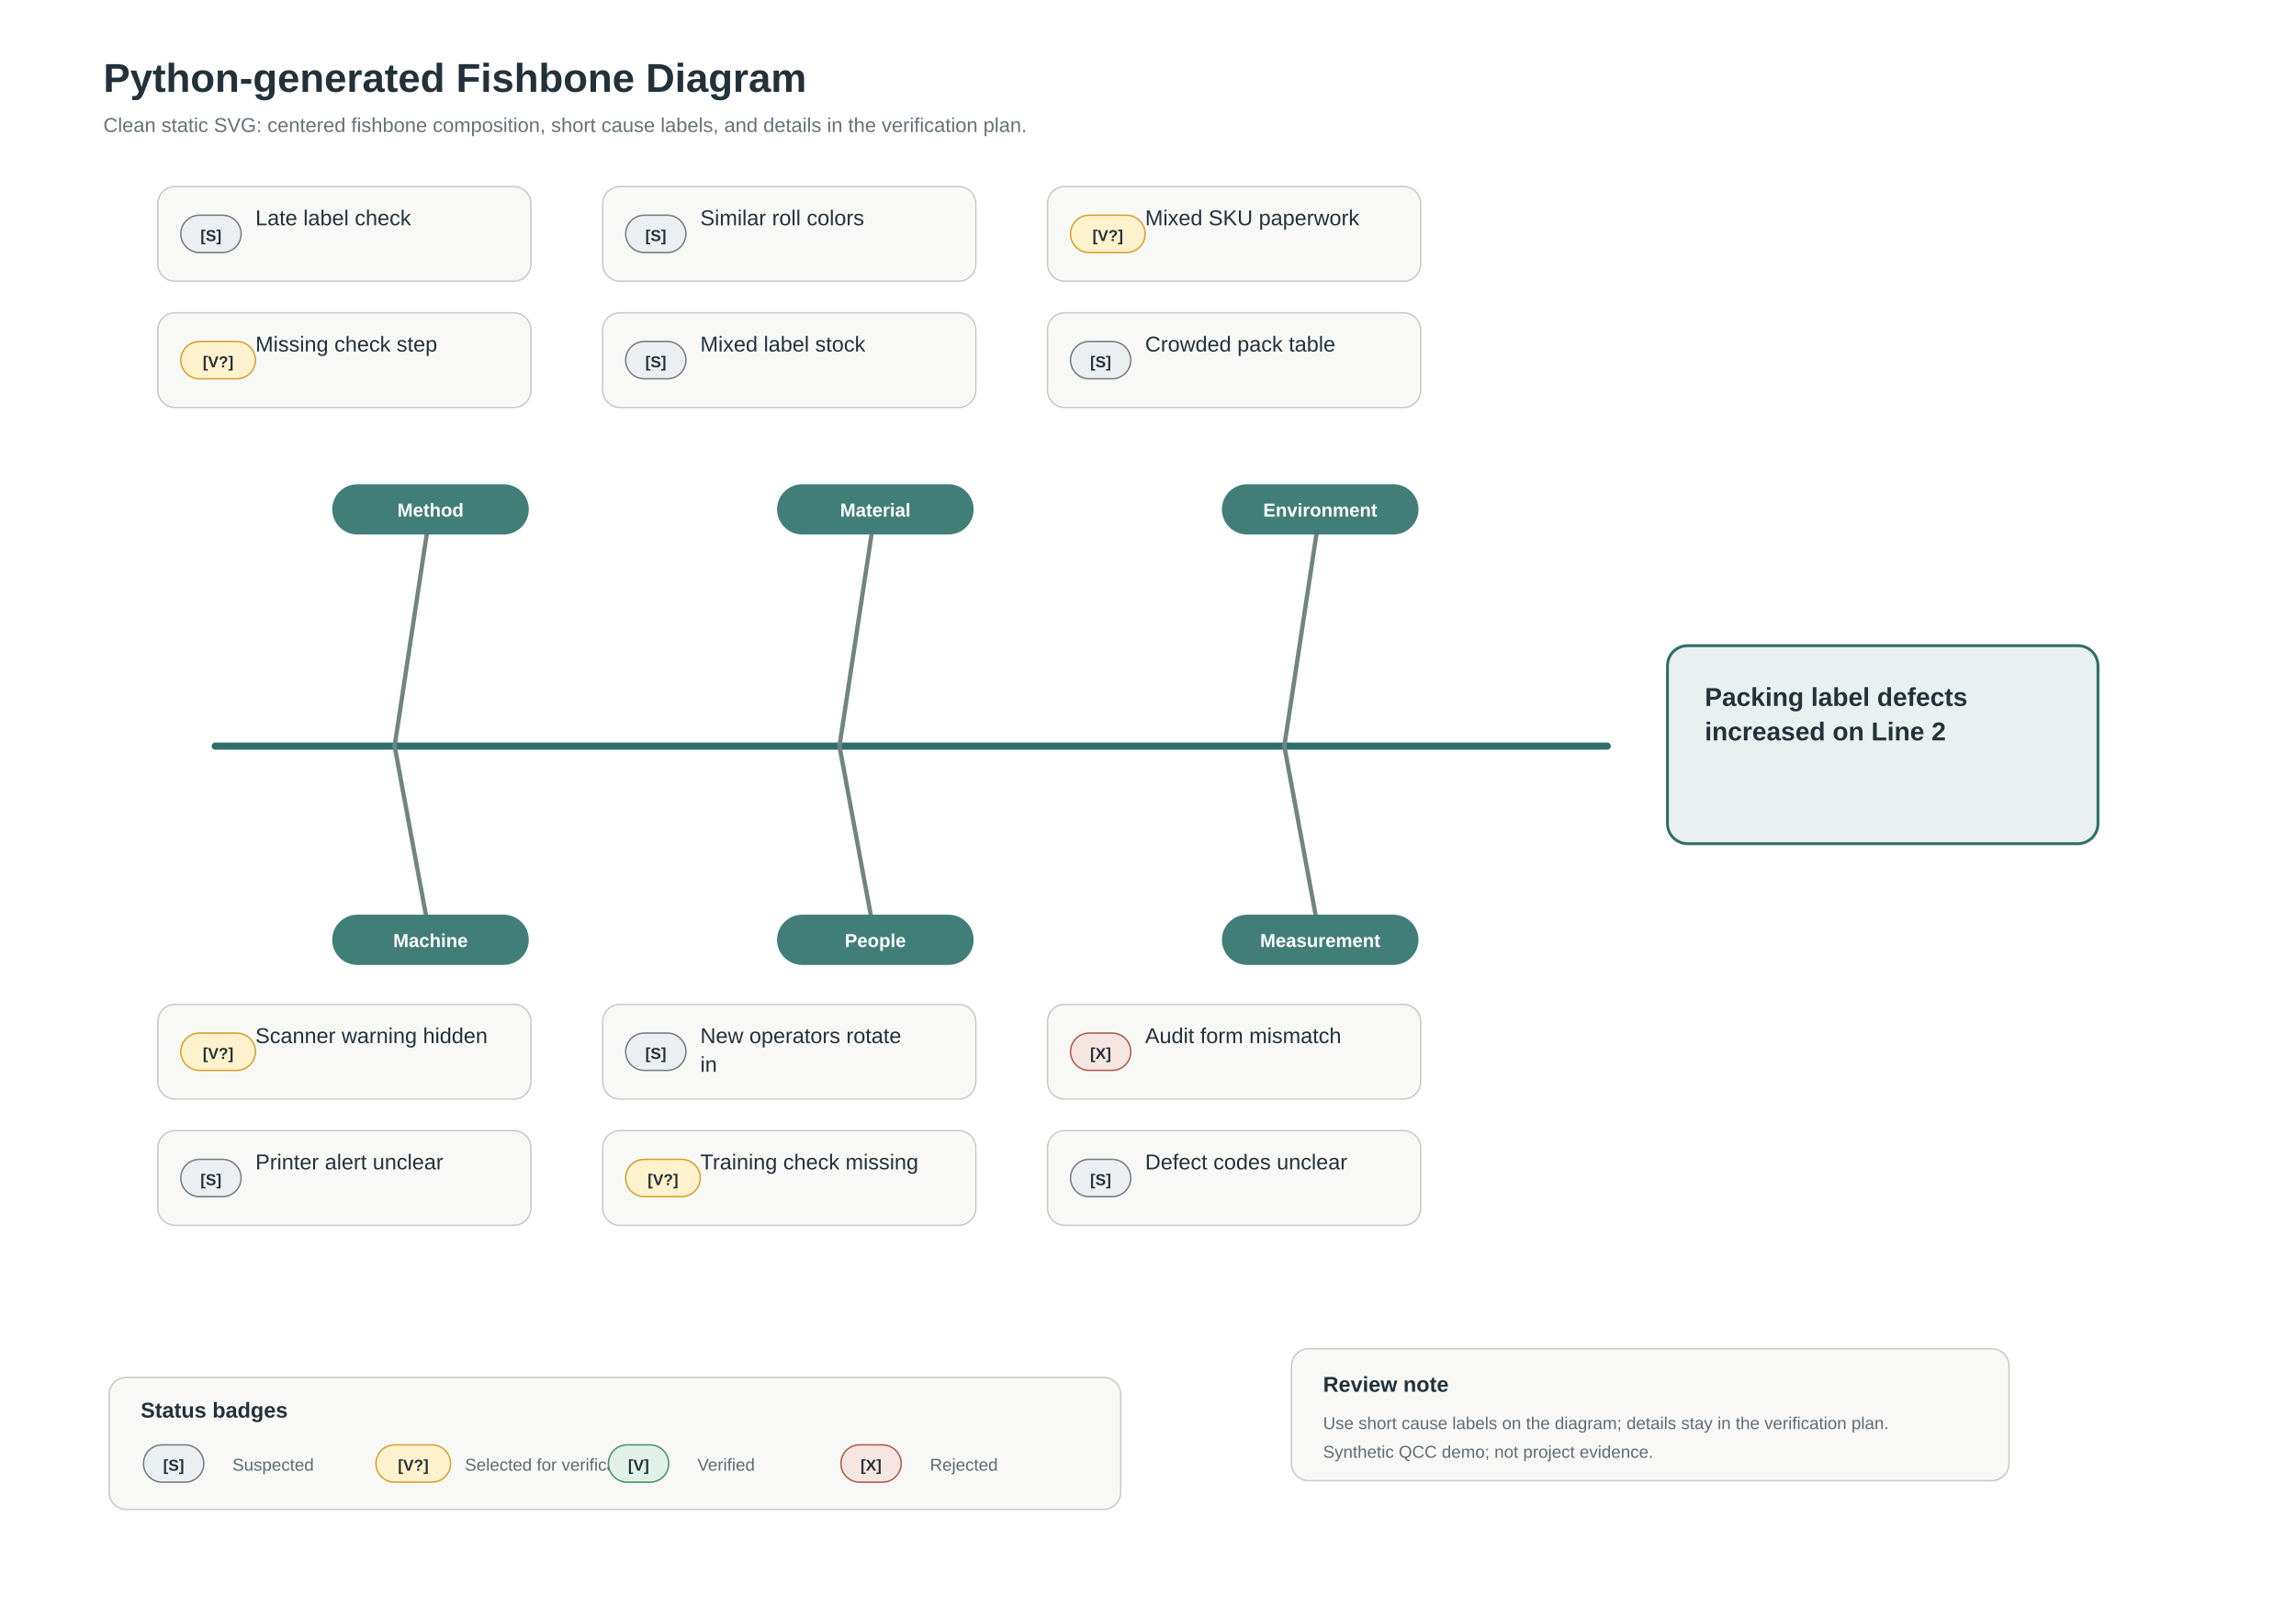
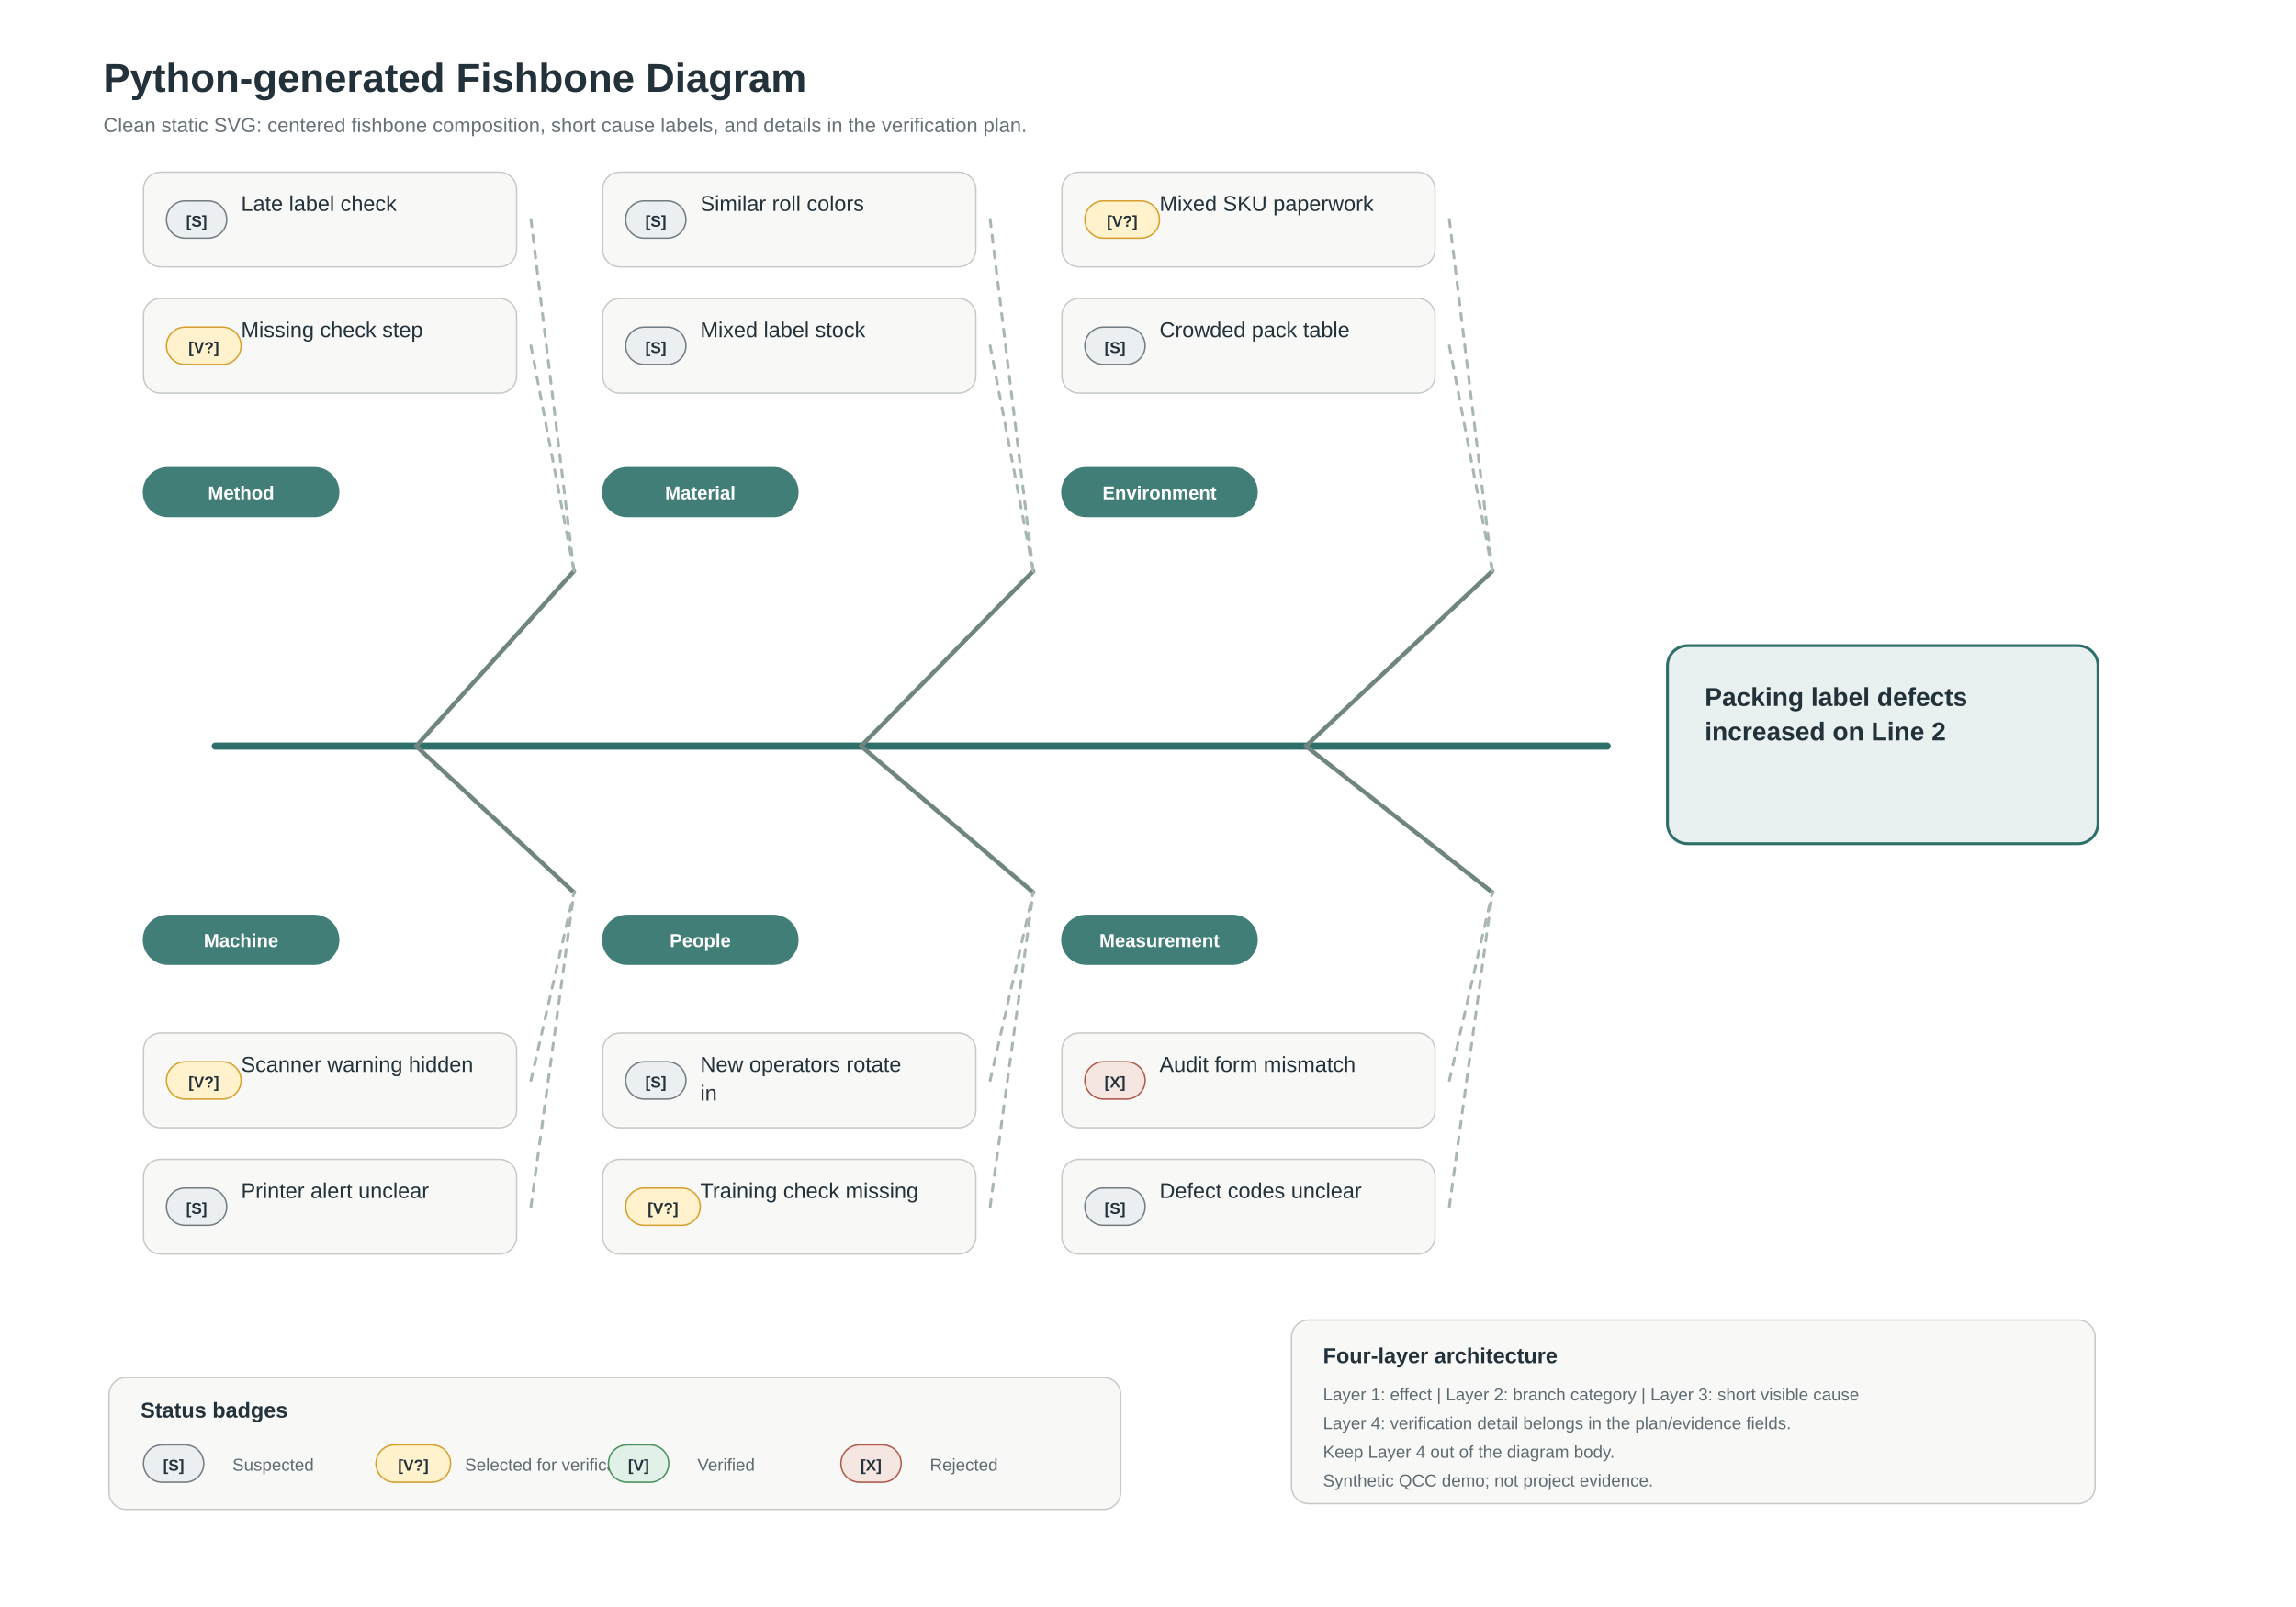
- <svg xmlns="http://www.w3.org/2000/svg" width="1600" height="1120" viewBox="0 0 1600 1120" role="img" aria-label="QCC Toolkit Python-generated Fishbone Diagram" data-layout="fixed-lanes" data-visible-causes-per-branch="2">
+ <svg xmlns="http://www.w3.org/2000/svg" width="1600" height="1120" viewBox="0 0 1600 1120" role="img" aria-label="QCC Toolkit Python-generated Fishbone Diagram" data-layout="fixed-lanes" data-architecture="four-layer" data-visible-causes-per-branch="2">
  <style>
text{font-family:Arial,Helvetica,sans-serif;fill:#23313a}
.title{font-size:28px;font-weight:700}
.subtitle{font-size:14px;fill:#667178}
.branch{font-size:13px;font-weight:700;fill:#fff}
.cause{font-size:15px}
.small{font-size:12px;fill:#5f6b72}
.status{font-size:11px;font-weight:700;text-anchor:middle}
</style>
  <rect x="0" y="0" width="1600" height="1120" fill="#ffffff" />
  <text x="72" y="64" class="title">Python-generated Fishbone Diagram</text>
  <text x="72" y="92" class="subtitle">Clean static SVG: centered fishbone composition, short cause labels, and details in the verification plan.</text>
-   <line x1="150" y1="520" x2="1120" y2="520" stroke="#2f6f69" stroke-width="5" stroke-linecap="round" />
-   <g data-effect="Packing label defects increased on Line 2">
+   <line data-connector="spine" x1="150" y1="520" x2="1120" y2="520" stroke="#2f6f69" stroke-width="5" stroke-linecap="round" />
+   <g data-effect="Packing label defects increased on Line 2" data-layer="1-effect">
    <rect x="1162" y="450" width="300" height="138" rx="14" fill="#e8f1ef" stroke="#2f6f69" stroke-width="2" />
    <text x="1188" y="492" font-size="18" font-weight="700">
      <tspan x="1188" dy="0">Packing label defects</tspan>
      <tspan x="1188" dy="24">increased on Line 2</tspan>
    </text>
  </g>
-   <line x1="275" y1="520" x2="300" y2="355" stroke="#6f8580" stroke-width="3" stroke-linecap="round" />
-   <g data-label-box="232,338,136,34" class="branch-label">
-     <rect x="232" y="338" width="136" height="34" rx="17" fill="#427e78" stroke="#427e78" />
-     <text x="300" y="360" class="branch" text-anchor="middle">Method</text>
+   <line data-connector="branch-top-Method" x1="290" y1="520" x2="400" y2="398" stroke="#6f8580" stroke-width="3" stroke-linecap="round" />
+   <g data-label-box="100,326,136,34" data-layer="2-branch-category" class="branch-label">
+     <rect x="100" y="326" width="136" height="34" rx="17" fill="#427e78" stroke="#427e78" />
+     <text x="168" y="348" class="branch" text-anchor="middle">Method</text>
  </g>
  <g data-lane="top" data-branch="Method">
-     <g data-box="110,130,260,66" class="cause-box">
-       <rect x="110" y="130" width="260" height="66" rx="12" fill="#f8f9f7" stroke="#c5ccc7" />
-       <rect x="126" y="150" width="42" height="26" rx="13" fill="#eceff1" stroke="#737d82" />
-       <text x="147.0" y="168" class="status status-badge suspected" fill="#394247">[S]</text>
-       <text x="178" y="157" class="cause">
-         <tspan x="178" dy="0">Late label check</tspan>
+     <line data-connector="cause-top-Method-1" x1="370" y1="153" x2="400" y2="398" stroke="#a9b7b2" stroke-width="2" stroke-dasharray="5 6" stroke-linecap="round" />
+     <g data-box="100,120,260,66" data-layer="3-short-visible-cause" class="cause-box">
+       <rect x="100" y="120" width="260" height="66" rx="12" fill="#f8f9f7" stroke="#c5ccc7" />
+       <rect x="116" y="140" width="42" height="26" rx="13" fill="#eceff1" stroke="#737d82" />
+       <text x="137.0" y="158" class="status status-badge suspected" fill="#394247">[S]</text>
+       <text x="168" y="147" class="cause">
+         <tspan x="168" dy="0">Late label check</tspan>
      </text>
    </g>
-     <g data-box="110,218,260,66" class="cause-box">
-       <rect x="110" y="218" width="260" height="66" rx="12" fill="#f8f9f7" stroke="#c5ccc7" />
-       <rect x="126" y="238" width="52" height="26" rx="13" fill="#fff2cc" stroke="#d69f2e" />
-       <text x="152.0" y="256" class="status status-badge selected" fill="#664b11">[V?]</text>
-       <text x="178" y="245" class="cause">
-         <tspan x="178" dy="0">Missing check step</tspan>
+     <line data-connector="cause-top-Method-2" x1="370" y1="241" x2="400" y2="398" stroke="#a9b7b2" stroke-width="2" stroke-dasharray="5 6" stroke-linecap="round" />
+     <g data-box="100,208,260,66" data-layer="3-short-visible-cause" class="cause-box">
+       <rect x="100" y="208" width="260" height="66" rx="12" fill="#f8f9f7" stroke="#c5ccc7" />
+       <rect x="116" y="228" width="52" height="26" rx="13" fill="#fff2cc" stroke="#d69f2e" />
+       <text x="142.0" y="246" class="status status-badge selected" fill="#664b11">[V?]</text>
+       <text x="168" y="235" class="cause">
+         <tspan x="168" dy="0">Missing check step</tspan>
      </text>
    </g>
  </g>
-   <line x1="275" y1="520" x2="300" y2="655" stroke="#6f8580" stroke-width="3" stroke-linecap="round" />
-   <g data-label-box="232,638,136,34" class="branch-label">
-     <rect x="232" y="638" width="136" height="34" rx="17" fill="#427e78" stroke="#427e78" />
-     <text x="300" y="660" class="branch" text-anchor="middle">Machine</text>
+   <line data-connector="branch-bottom-Machine" x1="290" y1="520" x2="400" y2="622" stroke="#6f8580" stroke-width="3" stroke-linecap="round" />
+   <g data-label-box="100,638,136,34" data-layer="2-branch-category" class="branch-label">
+     <rect x="100" y="638" width="136" height="34" rx="17" fill="#427e78" stroke="#427e78" />
+     <text x="168" y="660" class="branch" text-anchor="middle">Machine</text>
  </g>
  <g data-lane="bottom" data-branch="Machine">
-     <g data-box="110,700,260,66" class="cause-box">
-       <rect x="110" y="700" width="260" height="66" rx="12" fill="#f8f9f7" stroke="#c5ccc7" />
-       <rect x="126" y="720" width="52" height="26" rx="13" fill="#fff2cc" stroke="#d69f2e" />
-       <text x="152.0" y="738" class="status status-badge selected" fill="#664b11">[V?]</text>
-       <text x="178" y="727" class="cause">
-         <tspan x="178" dy="0">Scanner warning hidden</tspan>
+     <line data-connector="cause-bottom-Machine-1" x1="370" y1="753" x2="400" y2="622" stroke="#a9b7b2" stroke-width="2" stroke-dasharray="5 6" stroke-linecap="round" />
+     <g data-box="100,720,260,66" data-layer="3-short-visible-cause" class="cause-box">
+       <rect x="100" y="720" width="260" height="66" rx="12" fill="#f8f9f7" stroke="#c5ccc7" />
+       <rect x="116" y="740" width="52" height="26" rx="13" fill="#fff2cc" stroke="#d69f2e" />
+       <text x="142.0" y="758" class="status status-badge selected" fill="#664b11">[V?]</text>
+       <text x="168" y="747" class="cause">
+         <tspan x="168" dy="0">Scanner warning hidden</tspan>
      </text>
    </g>
-     <g data-box="110,788,260,66" class="cause-box">
-       <rect x="110" y="788" width="260" height="66" rx="12" fill="#f8f9f7" stroke="#c5ccc7" />
-       <rect x="126" y="808" width="42" height="26" rx="13" fill="#eceff1" stroke="#737d82" />
-       <text x="147.0" y="826" class="status status-badge suspected" fill="#394247">[S]</text>
-       <text x="178" y="815" class="cause">
-         <tspan x="178" dy="0">Printer alert unclear</tspan>
+     <line data-connector="cause-bottom-Machine-2" x1="370" y1="841" x2="400" y2="622" stroke="#a9b7b2" stroke-width="2" stroke-dasharray="5 6" stroke-linecap="round" />
+     <g data-box="100,808,260,66" data-layer="3-short-visible-cause" class="cause-box">
+       <rect x="100" y="808" width="260" height="66" rx="12" fill="#f8f9f7" stroke="#c5ccc7" />
+       <rect x="116" y="828" width="42" height="26" rx="13" fill="#eceff1" stroke="#737d82" />
+       <text x="137.0" y="846" class="status status-badge suspected" fill="#394247">[S]</text>
+       <text x="168" y="835" class="cause">
+         <tspan x="168" dy="0">Printer alert unclear</tspan>
      </text>
    </g>
  </g>
-   <line x1="585" y1="520" x2="610" y2="355" stroke="#6f8580" stroke-width="3" stroke-linecap="round" />
-   <g data-label-box="542,338,136,34" class="branch-label">
-     <rect x="542" y="338" width="136" height="34" rx="17" fill="#427e78" stroke="#427e78" />
-     <text x="610" y="360" class="branch" text-anchor="middle">Material</text>
+   <line data-connector="branch-top-Material" x1="600" y1="520" x2="720" y2="398" stroke="#6f8580" stroke-width="3" stroke-linecap="round" />
+   <g data-label-box="420,326,136,34" data-layer="2-branch-category" class="branch-label">
+     <rect x="420" y="326" width="136" height="34" rx="17" fill="#427e78" stroke="#427e78" />
+     <text x="488" y="348" class="branch" text-anchor="middle">Material</text>
  </g>
  <g data-lane="top" data-branch="Material">
-     <g data-box="420,130,260,66" class="cause-box">
-       <rect x="420" y="130" width="260" height="66" rx="12" fill="#f8f9f7" stroke="#c5ccc7" />
-       <rect x="436" y="150" width="42" height="26" rx="13" fill="#eceff1" stroke="#737d82" />
-       <text x="457.0" y="168" class="status status-badge suspected" fill="#394247">[S]</text>
-       <text x="488" y="157" class="cause">
+     <line data-connector="cause-top-Material-1" x1="690" y1="153" x2="720" y2="398" stroke="#a9b7b2" stroke-width="2" stroke-dasharray="5 6" stroke-linecap="round" />
+     <g data-box="420,120,260,66" data-layer="3-short-visible-cause" class="cause-box">
+       <rect x="420" y="120" width="260" height="66" rx="12" fill="#f8f9f7" stroke="#c5ccc7" />
+       <rect x="436" y="140" width="42" height="26" rx="13" fill="#eceff1" stroke="#737d82" />
+       <text x="457.0" y="158" class="status status-badge suspected" fill="#394247">[S]</text>
+       <text x="488" y="147" class="cause">
        <tspan x="488" dy="0">Similar roll colors</tspan>
      </text>
    </g>
-     <g data-box="420,218,260,66" class="cause-box">
-       <rect x="420" y="218" width="260" height="66" rx="12" fill="#f8f9f7" stroke="#c5ccc7" />
-       <rect x="436" y="238" width="42" height="26" rx="13" fill="#eceff1" stroke="#737d82" />
-       <text x="457.0" y="256" class="status status-badge suspected" fill="#394247">[S]</text>
-       <text x="488" y="245" class="cause">
+     <line data-connector="cause-top-Material-2" x1="690" y1="241" x2="720" y2="398" stroke="#a9b7b2" stroke-width="2" stroke-dasharray="5 6" stroke-linecap="round" />
+     <g data-box="420,208,260,66" data-layer="3-short-visible-cause" class="cause-box">
+       <rect x="420" y="208" width="260" height="66" rx="12" fill="#f8f9f7" stroke="#c5ccc7" />
+       <rect x="436" y="228" width="42" height="26" rx="13" fill="#eceff1" stroke="#737d82" />
+       <text x="457.0" y="246" class="status status-badge suspected" fill="#394247">[S]</text>
+       <text x="488" y="235" class="cause">
        <tspan x="488" dy="0">Mixed label stock</tspan>
      </text>
    </g>
  </g>
-   <line x1="585" y1="520" x2="610" y2="655" stroke="#6f8580" stroke-width="3" stroke-linecap="round" />
-   <g data-label-box="542,638,136,34" class="branch-label">
-     <rect x="542" y="638" width="136" height="34" rx="17" fill="#427e78" stroke="#427e78" />
-     <text x="610" y="660" class="branch" text-anchor="middle">People</text>
+   <line data-connector="branch-bottom-People" x1="600" y1="520" x2="720" y2="622" stroke="#6f8580" stroke-width="3" stroke-linecap="round" />
+   <g data-label-box="420,638,136,34" data-layer="2-branch-category" class="branch-label">
+     <rect x="420" y="638" width="136" height="34" rx="17" fill="#427e78" stroke="#427e78" />
+     <text x="488" y="660" class="branch" text-anchor="middle">People</text>
  </g>
  <g data-lane="bottom" data-branch="People">
-     <g data-box="420,700,260,66" class="cause-box">
-       <rect x="420" y="700" width="260" height="66" rx="12" fill="#f8f9f7" stroke="#c5ccc7" />
-       <rect x="436" y="720" width="42" height="26" rx="13" fill="#eceff1" stroke="#737d82" />
-       <text x="457.0" y="738" class="status status-badge suspected" fill="#394247">[S]</text>
-       <text x="488" y="727" class="cause">
+     <line data-connector="cause-bottom-People-1" x1="690" y1="753" x2="720" y2="622" stroke="#a9b7b2" stroke-width="2" stroke-dasharray="5 6" stroke-linecap="round" />
+     <g data-box="420,720,260,66" data-layer="3-short-visible-cause" class="cause-box">
+       <rect x="420" y="720" width="260" height="66" rx="12" fill="#f8f9f7" stroke="#c5ccc7" />
+       <rect x="436" y="740" width="42" height="26" rx="13" fill="#eceff1" stroke="#737d82" />
+       <text x="457.0" y="758" class="status status-badge suspected" fill="#394247">[S]</text>
+       <text x="488" y="747" class="cause">
        <tspan x="488" dy="0">New operators rotate</tspan>
        <tspan x="488" dy="20">in</tspan>
      </text>
    </g>
-     <g data-box="420,788,260,66" class="cause-box">
-       <rect x="420" y="788" width="260" height="66" rx="12" fill="#f8f9f7" stroke="#c5ccc7" />
-       <rect x="436" y="808" width="52" height="26" rx="13" fill="#fff2cc" stroke="#d69f2e" />
-       <text x="462.0" y="826" class="status status-badge selected" fill="#664b11">[V?]</text>
-       <text x="488" y="815" class="cause">
+     <line data-connector="cause-bottom-People-2" x1="690" y1="841" x2="720" y2="622" stroke="#a9b7b2" stroke-width="2" stroke-dasharray="5 6" stroke-linecap="round" />
+     <g data-box="420,808,260,66" data-layer="3-short-visible-cause" class="cause-box">
+       <rect x="420" y="808" width="260" height="66" rx="12" fill="#f8f9f7" stroke="#c5ccc7" />
+       <rect x="436" y="828" width="52" height="26" rx="13" fill="#fff2cc" stroke="#d69f2e" />
+       <text x="462.0" y="846" class="status status-badge selected" fill="#664b11">[V?]</text>
+       <text x="488" y="835" class="cause">
        <tspan x="488" dy="0">Training check missing</tspan>
      </text>
    </g>
  </g>
-   <line x1="895" y1="520" x2="920" y2="355" stroke="#6f8580" stroke-width="3" stroke-linecap="round" />
-   <g data-label-box="852,338,136,34" class="branch-label">
-     <rect x="852" y="338" width="136" height="34" rx="17" fill="#427e78" stroke="#427e78" />
-     <text x="920" y="360" class="branch" text-anchor="middle">Environment</text>
+   <line data-connector="branch-top-Environment" x1="910" y1="520" x2="1040" y2="398" stroke="#6f8580" stroke-width="3" stroke-linecap="round" />
+   <g data-label-box="740,326,136,34" data-layer="2-branch-category" class="branch-label">
+     <rect x="740" y="326" width="136" height="34" rx="17" fill="#427e78" stroke="#427e78" />
+     <text x="808" y="348" class="branch" text-anchor="middle">Environment</text>
  </g>
  <g data-lane="top" data-branch="Environment">
-     <g data-box="730,130,260,66" class="cause-box">
-       <rect x="730" y="130" width="260" height="66" rx="12" fill="#f8f9f7" stroke="#c5ccc7" />
-       <rect x="746" y="150" width="52" height="26" rx="13" fill="#fff2cc" stroke="#d69f2e" />
-       <text x="772.0" y="168" class="status status-badge selected" fill="#664b11">[V?]</text>
-       <text x="798" y="157" class="cause">
-         <tspan x="798" dy="0">Mixed SKU paperwork</tspan>
+     <line data-connector="cause-top-Environment-1" x1="1010" y1="153" x2="1040" y2="398" stroke="#a9b7b2" stroke-width="2" stroke-dasharray="5 6" stroke-linecap="round" />
+     <g data-box="740,120,260,66" data-layer="3-short-visible-cause" class="cause-box">
+       <rect x="740" y="120" width="260" height="66" rx="12" fill="#f8f9f7" stroke="#c5ccc7" />
+       <rect x="756" y="140" width="52" height="26" rx="13" fill="#fff2cc" stroke="#d69f2e" />
+       <text x="782.0" y="158" class="status status-badge selected" fill="#664b11">[V?]</text>
+       <text x="808" y="147" class="cause">
+         <tspan x="808" dy="0">Mixed SKU paperwork</tspan>
      </text>
    </g>
-     <g data-box="730,218,260,66" class="cause-box">
-       <rect x="730" y="218" width="260" height="66" rx="12" fill="#f8f9f7" stroke="#c5ccc7" />
-       <rect x="746" y="238" width="42" height="26" rx="13" fill="#eceff1" stroke="#737d82" />
-       <text x="767.0" y="256" class="status status-badge suspected" fill="#394247">[S]</text>
-       <text x="798" y="245" class="cause">
-         <tspan x="798" dy="0">Crowded pack table</tspan>
+     <line data-connector="cause-top-Environment-2" x1="1010" y1="241" x2="1040" y2="398" stroke="#a9b7b2" stroke-width="2" stroke-dasharray="5 6" stroke-linecap="round" />
+     <g data-box="740,208,260,66" data-layer="3-short-visible-cause" class="cause-box">
+       <rect x="740" y="208" width="260" height="66" rx="12" fill="#f8f9f7" stroke="#c5ccc7" />
+       <rect x="756" y="228" width="42" height="26" rx="13" fill="#eceff1" stroke="#737d82" />
+       <text x="777.0" y="246" class="status status-badge suspected" fill="#394247">[S]</text>
+       <text x="808" y="235" class="cause">
+         <tspan x="808" dy="0">Crowded pack table</tspan>
      </text>
    </g>
  </g>
-   <line x1="895" y1="520" x2="920" y2="655" stroke="#6f8580" stroke-width="3" stroke-linecap="round" />
-   <g data-label-box="852,638,136,34" class="branch-label">
-     <rect x="852" y="638" width="136" height="34" rx="17" fill="#427e78" stroke="#427e78" />
-     <text x="920" y="660" class="branch" text-anchor="middle">Measurement</text>
+   <line data-connector="branch-bottom-Measurement" x1="910" y1="520" x2="1040" y2="622" stroke="#6f8580" stroke-width="3" stroke-linecap="round" />
+   <g data-label-box="740,638,136,34" data-layer="2-branch-category" class="branch-label">
+     <rect x="740" y="638" width="136" height="34" rx="17" fill="#427e78" stroke="#427e78" />
+     <text x="808" y="660" class="branch" text-anchor="middle">Measurement</text>
  </g>
  <g data-lane="bottom" data-branch="Measurement">
-     <g data-box="730,700,260,66" class="cause-box">
-       <rect x="730" y="700" width="260" height="66" rx="12" fill="#f8f9f7" stroke="#c5ccc7" />
-       <rect x="746" y="720" width="42" height="26" rx="13" fill="#f6e6e2" stroke="#ad5b4d" />
-       <text x="767.0" y="738" class="status status-badge rejected" fill="#75342a">[X]</text>
-       <text x="798" y="727" class="cause">
-         <tspan x="798" dy="0">Audit form mismatch</tspan>
+     <line data-connector="cause-bottom-Measurement-1" x1="1010" y1="753" x2="1040" y2="622" stroke="#a9b7b2" stroke-width="2" stroke-dasharray="5 6" stroke-linecap="round" />
+     <g data-box="740,720,260,66" data-layer="3-short-visible-cause" class="cause-box">
+       <rect x="740" y="720" width="260" height="66" rx="12" fill="#f8f9f7" stroke="#c5ccc7" />
+       <rect x="756" y="740" width="42" height="26" rx="13" fill="#f6e6e2" stroke="#ad5b4d" />
+       <text x="777.0" y="758" class="status status-badge rejected" fill="#75342a">[X]</text>
+       <text x="808" y="747" class="cause">
+         <tspan x="808" dy="0">Audit form mismatch</tspan>
      </text>
    </g>
-     <g data-box="730,788,260,66" class="cause-box">
-       <rect x="730" y="788" width="260" height="66" rx="12" fill="#f8f9f7" stroke="#c5ccc7" />
-       <rect x="746" y="808" width="42" height="26" rx="13" fill="#eceff1" stroke="#737d82" />
-       <text x="767.0" y="826" class="status status-badge suspected" fill="#394247">[S]</text>
-       <text x="798" y="815" class="cause">
-         <tspan x="798" dy="0">Defect codes unclear</tspan>
+     <line data-connector="cause-bottom-Measurement-2" x1="1010" y1="841" x2="1040" y2="622" stroke="#a9b7b2" stroke-width="2" stroke-dasharray="5 6" stroke-linecap="round" />
+     <g data-box="740,808,260,66" data-layer="3-short-visible-cause" class="cause-box">
+       <rect x="740" y="808" width="260" height="66" rx="12" fill="#f8f9f7" stroke="#c5ccc7" />
+       <rect x="756" y="828" width="42" height="26" rx="13" fill="#eceff1" stroke="#737d82" />
+       <text x="777.0" y="846" class="status status-badge suspected" fill="#394247">[S]</text>
+       <text x="808" y="835" class="cause">
+         <tspan x="808" dy="0">Defect codes unclear</tspan>
      </text>
    </g>
  </g>
  <rect x="76" y="960" width="705" height="92" rx="12" fill="#f8f9f7" stroke="#c5ccc7" />
  <text x="98" y="988" font-size="15" font-weight="700">Status badges</text>
  <rect x="100" y="1007" width="42" height="26" rx="13" fill="#eceff1" stroke="#737d82" />
  <text x="121.0" y="1025" class="status status-badge suspected" fill="#394247">[S]</text>
  <text x="162" y="1025" class="small">Suspected</text>
  <rect x="262" y="1007" width="52" height="26" rx="13" fill="#fff2cc" stroke="#d69f2e" />
  <text x="288.0" y="1025" class="status status-badge selected" fill="#664b11">[V?]</text>
  <text x="324" y="1025" class="small">Selected for verification</text>
  <rect x="424" y="1007" width="42" height="26" rx="13" fill="#e2f1e8" stroke="#4a9160" />
  <text x="445.0" y="1025" class="status status-badge verified" fill="#215c32">[V]</text>
  <text x="486" y="1025" class="small">Verified</text>
  <rect x="586" y="1007" width="42" height="26" rx="13" fill="#f6e6e2" stroke="#ad5b4d" />
  <text x="607.0" y="1025" class="status status-badge rejected" fill="#75342a">[X]</text>
  <text x="648" y="1025" class="small">Rejected</text>
-   <rect x="900" y="940" width="500" height="92" rx="12" fill="#f8f9f7" stroke="#c5ccc7" />
-   <text x="922" y="970" font-size="15" font-weight="700">Review note</text>
-   <text x="922" y="996" class="small">Use short cause labels on the diagram; details stay in the verification plan.</text>
-   <text x="922" y="1016" class="small">Synthetic QCC demo; not project evidence.</text>
+   <g data-layer="4-verification-detail">
+     <rect x="900" y="920" width="560" height="128" rx="12" fill="#f8f9f7" stroke="#c5ccc7" />
+     <text x="922" y="950" font-size="15" font-weight="700">Four-layer architecture</text>
+     <text x="922" y="976" class="small">Layer 1: effect | Layer 2: branch category | Layer 3: short visible cause</text>
+     <text x="922" y="996" class="small">Layer 4: verification detail belongs in the plan/evidence fields.</text>
+     <text x="922" y="1016" class="small">Keep Layer 4 out of the diagram body.</text>
+     <text x="922" y="1036" class="small">Synthetic QCC demo; not project evidence.</text>
+   </g>
</svg>
